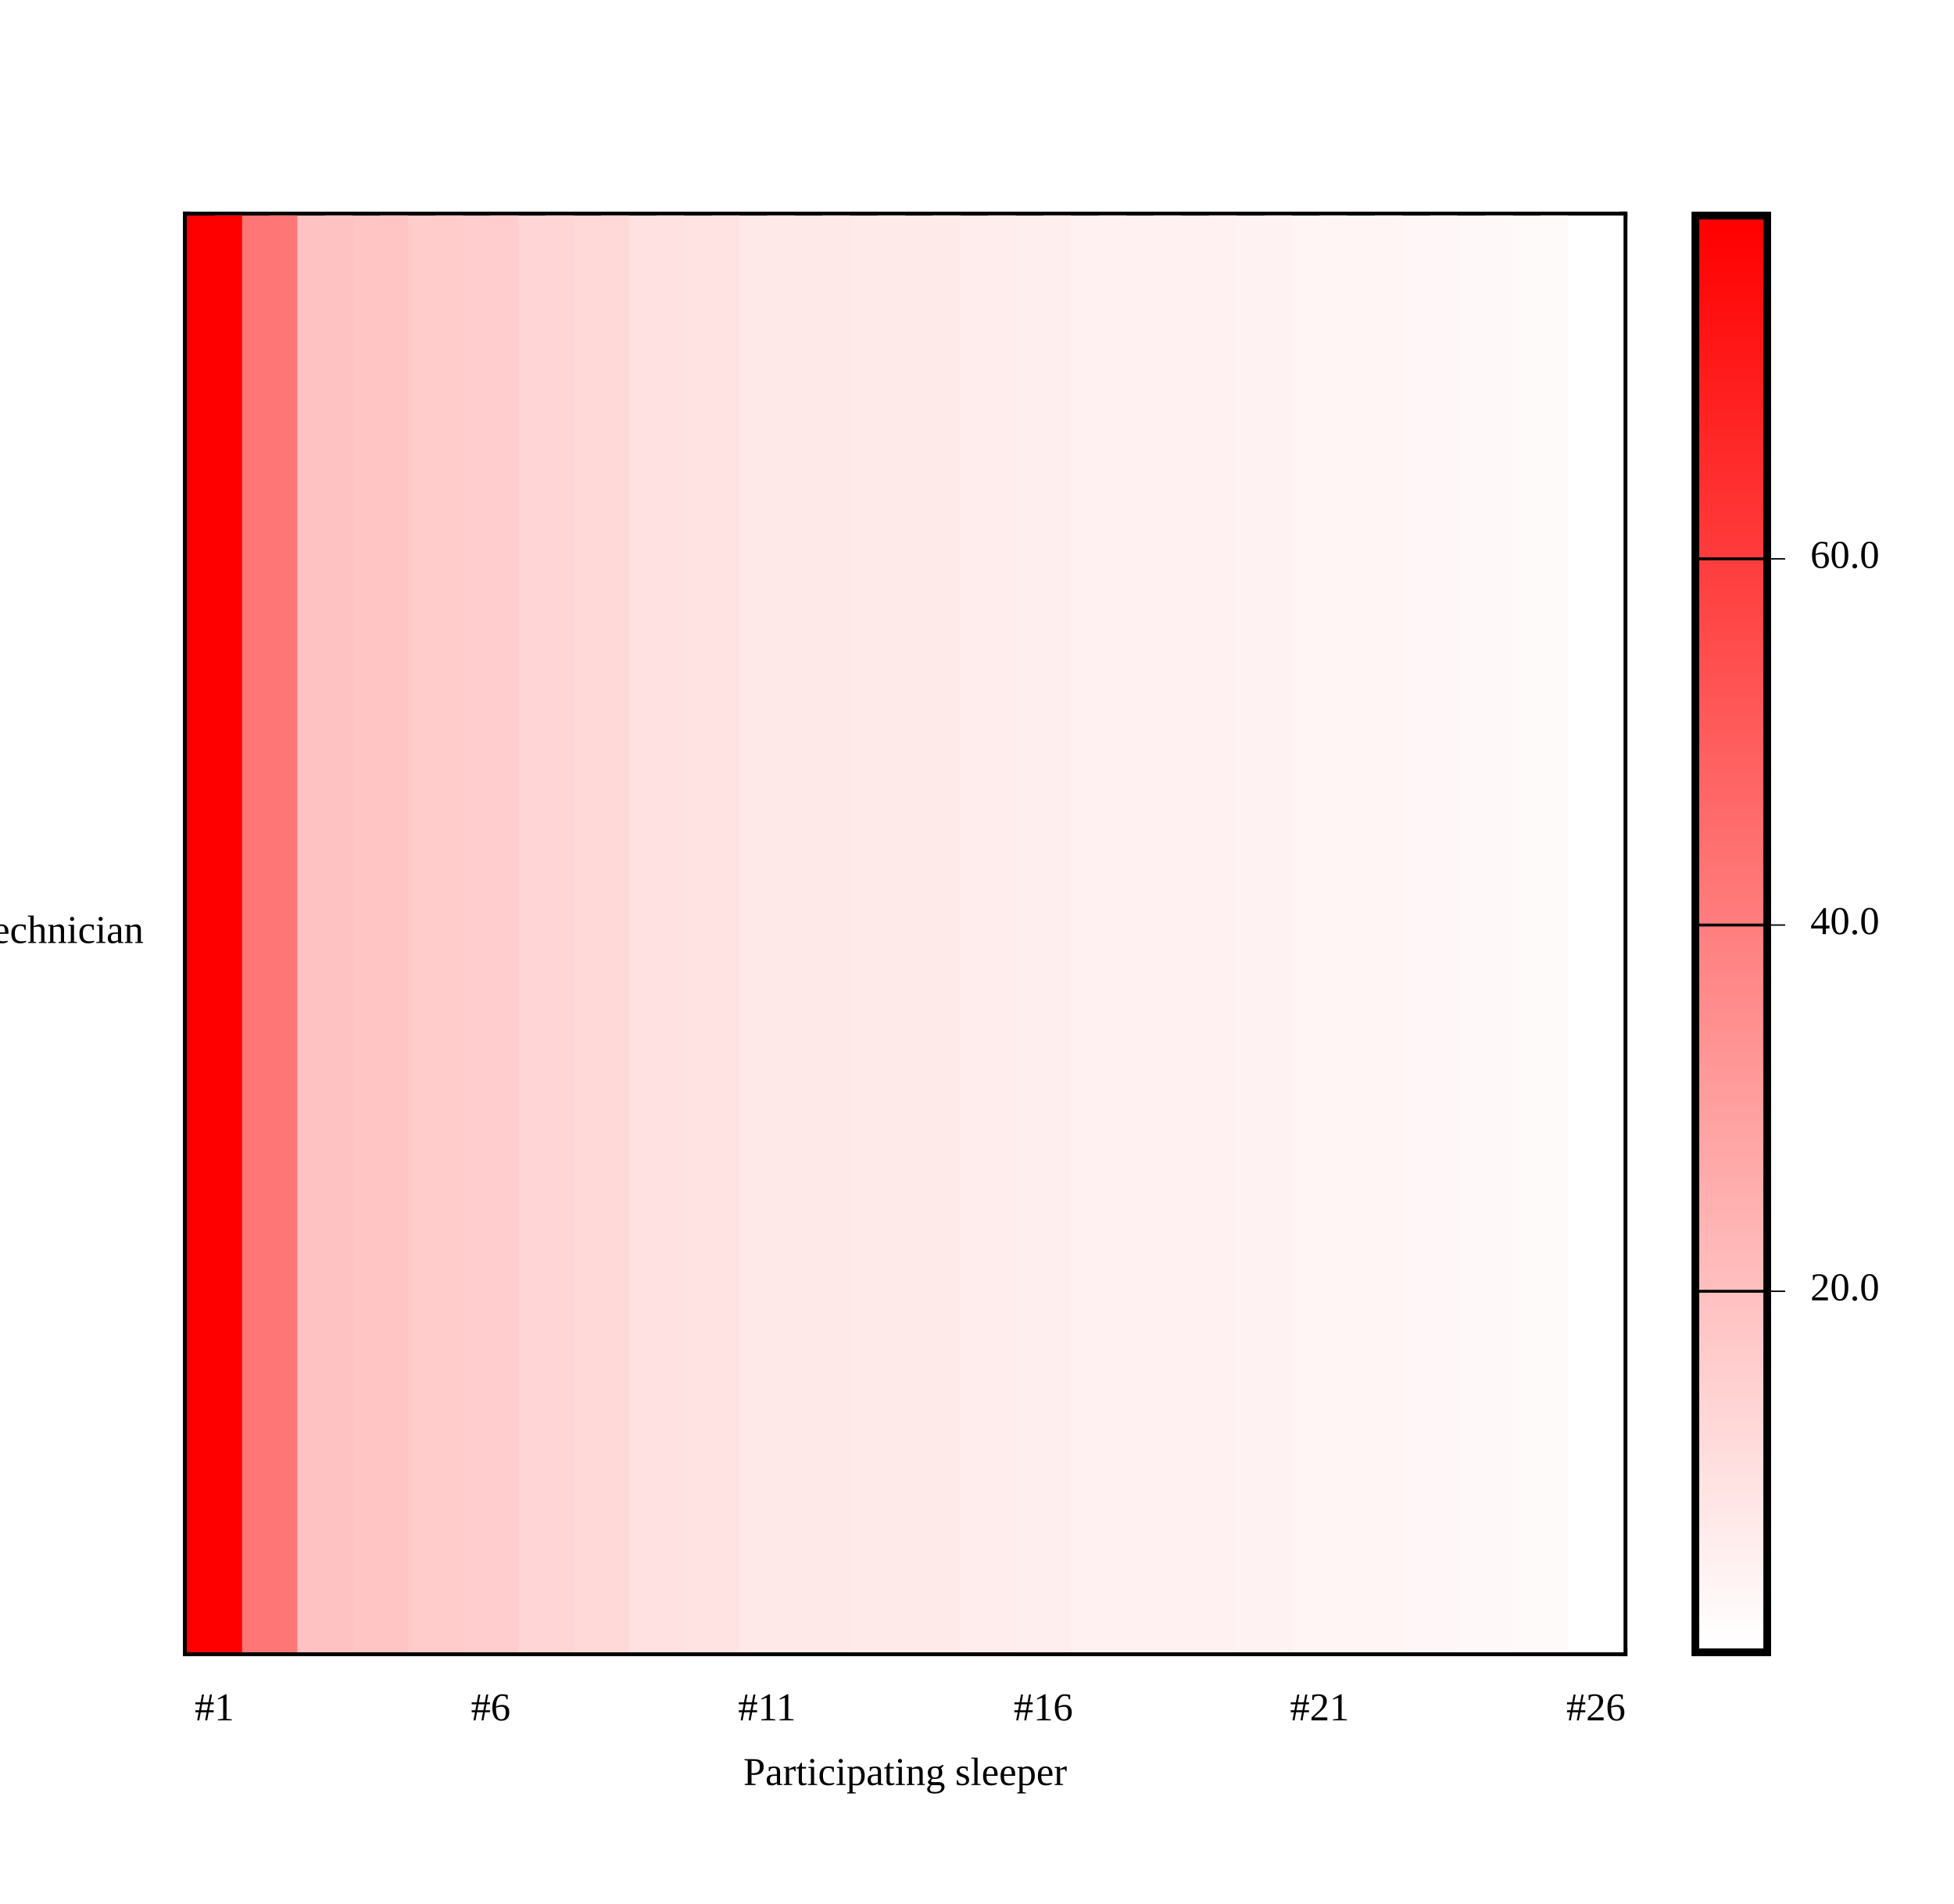
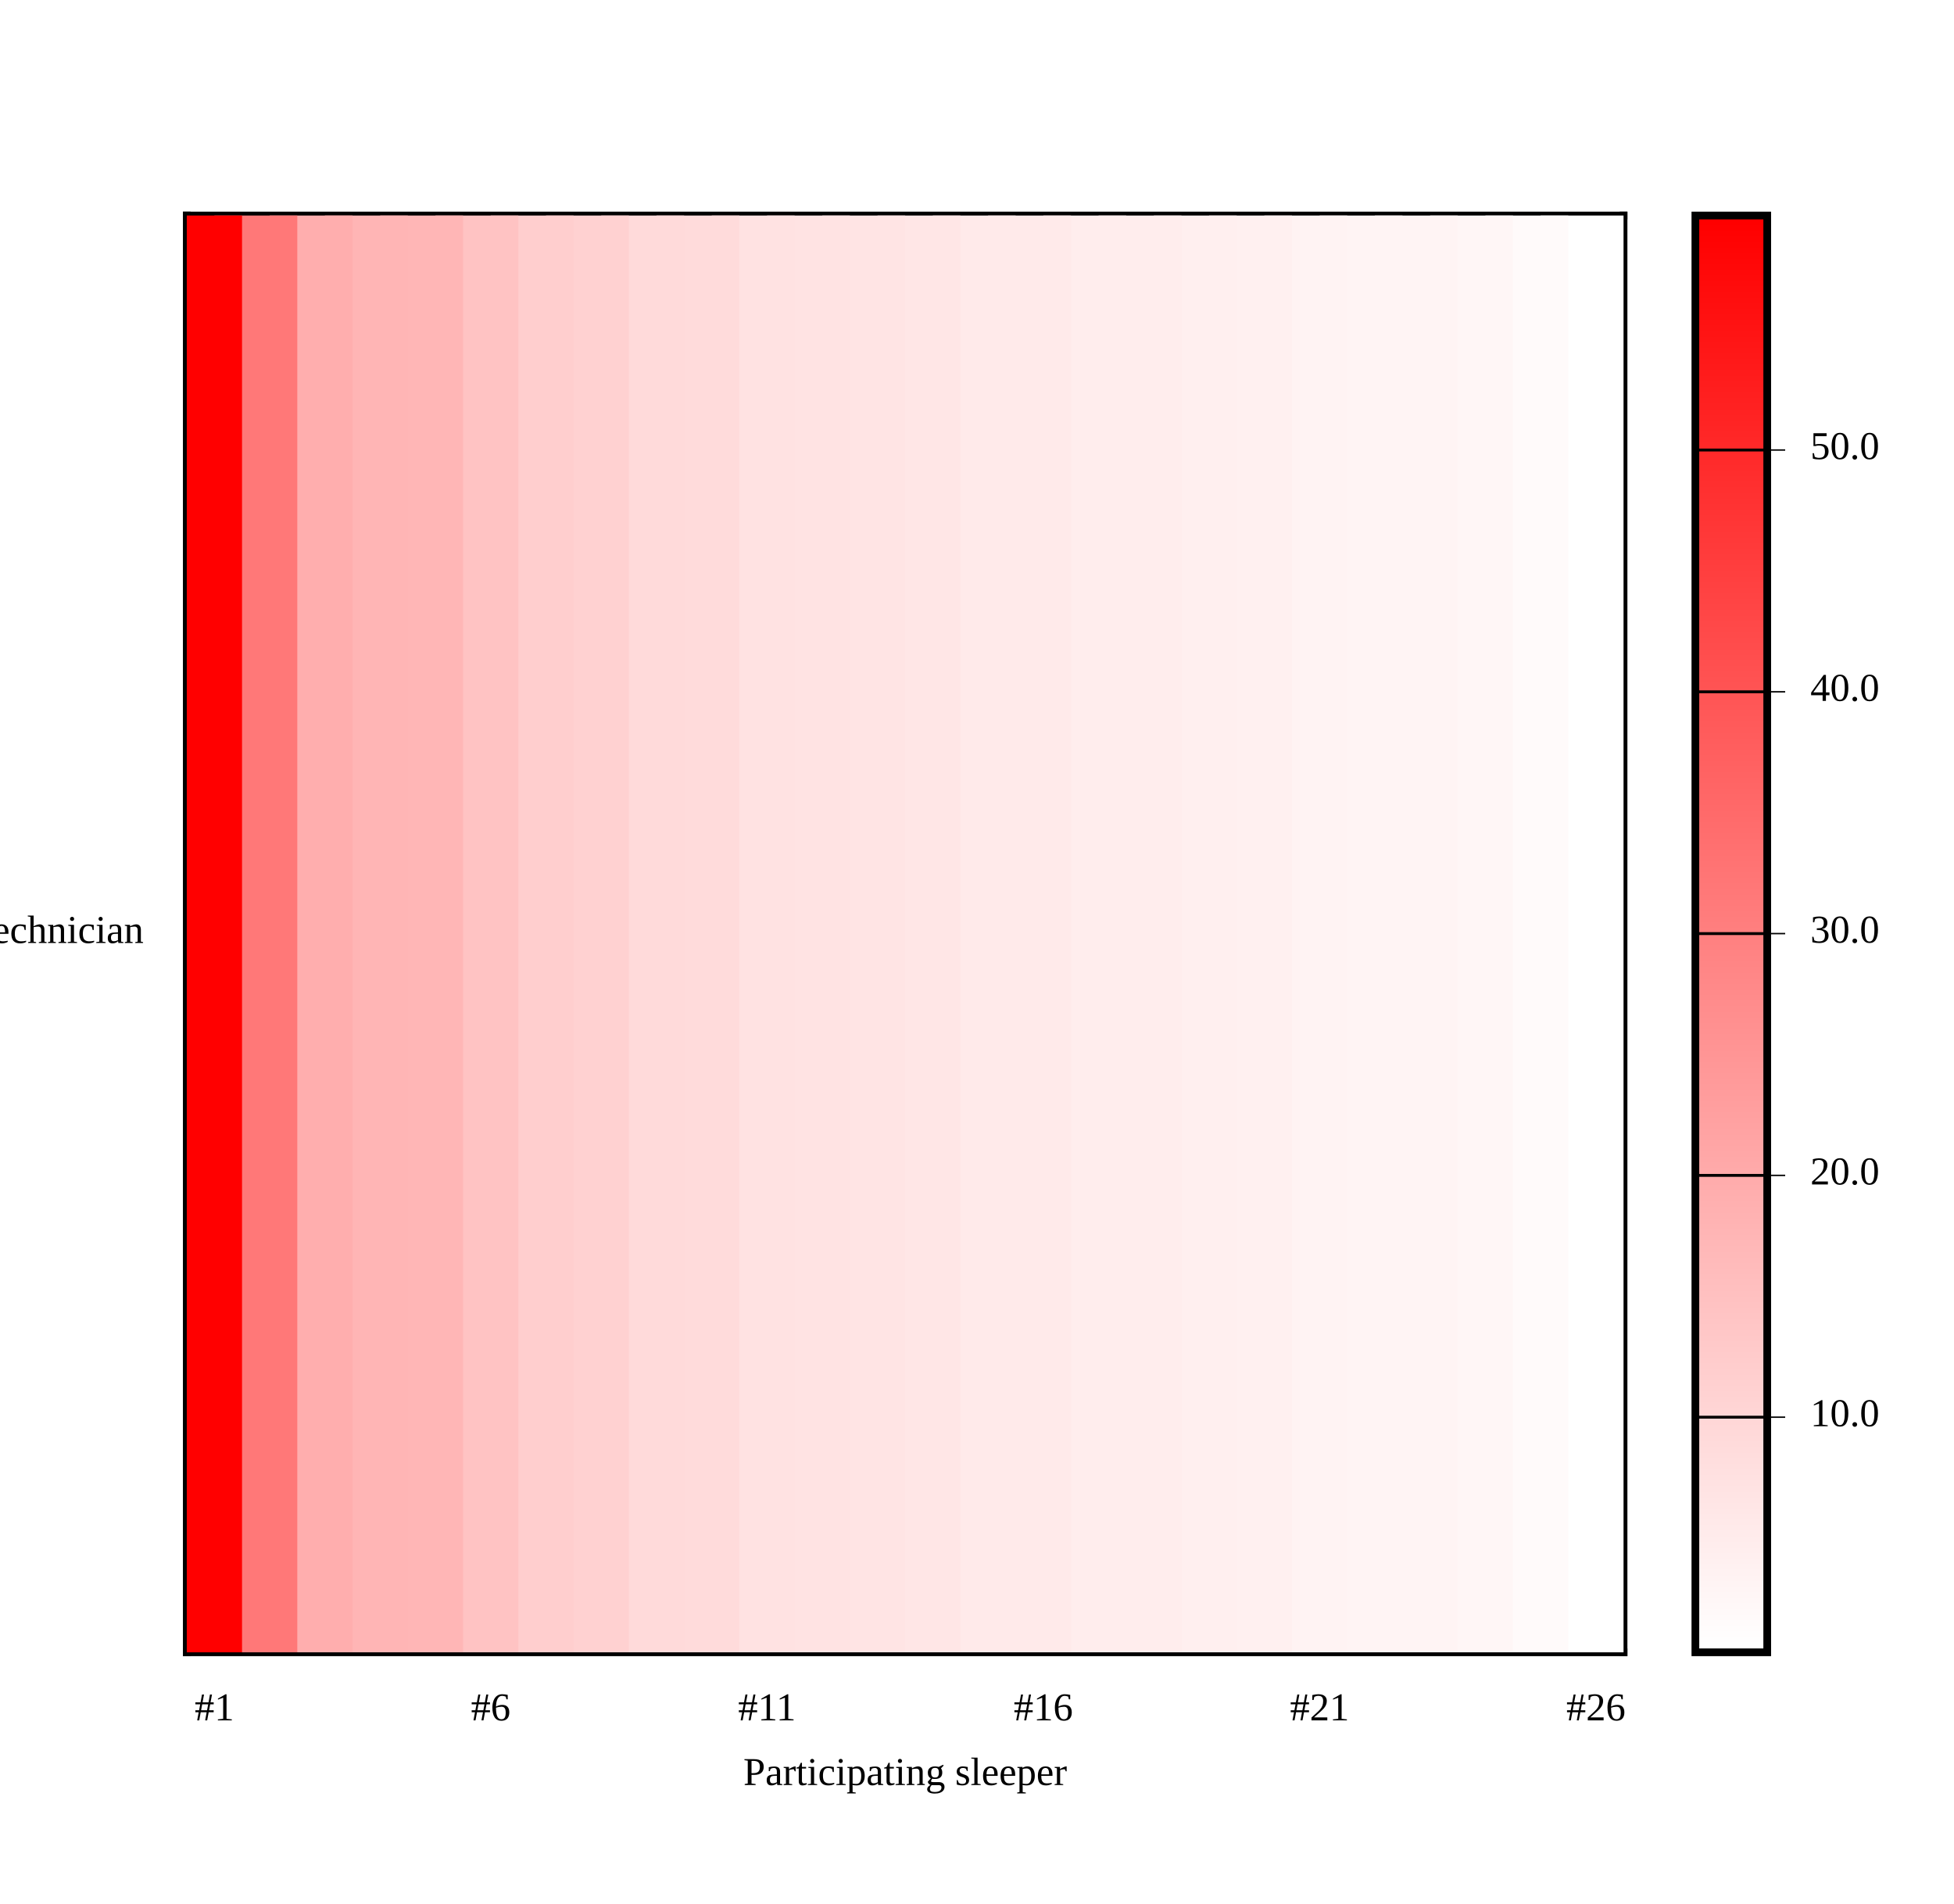
<svg xmlns="http://www.w3.org/2000/svg" height="530" stroke-opacity="1" viewBox="0.0 0.0 544.0 530.0" font-size="1" width="544" stroke="rgb(0,0,0)" version="1.1">
  <defs />
  <g stroke-linejoin="miter" stroke-opacity="1.0" fill-opacity="0.0" stroke="rgb(0,0,0)" stroke-width="0.8" fill="rgb(0,0,0)" stroke-linecap="butt" stroke-miterlimit="10.0">
    <path d="M 52,460 h 400 M 52,380 h 400 M 52,300 h 400 M 52,220 h 400 M 52,140 h 400 M 52,60 h 400 " />
  </g>
  <g stroke-linejoin="miter" stroke-opacity="1.0" fill-opacity="0.0" stroke="rgb(0,0,0)" stroke-width="2.148" fill="rgb(0,0,0)" stroke-linecap="square" stroke-miterlimit="10.0">
    <path d="M 52,460 v -400 M 452,460 v -400 " />
  </g>
  <g stroke-linejoin="miter" stroke-opacity="1.0" fill-opacity="1.0" font-size="11.0px" stroke="rgb(0,0,0)" stroke-width="2.148" fill="rgb(0,0,0)" stroke-linecap="butt" stroke-miterlimit="10.0">
    <text dominant-baseline="middle" transform="matrix(1,0,0,1,40,260)" stroke="none" text-anchor="end">technician</text>
  </g>
  <g stroke-linejoin="miter" stroke-opacity="1.0" fill-opacity="0.0" stroke="rgb(0,0,0)" stroke-width="0.8" fill="rgb(0,0,0)" stroke-linecap="butt" stroke-miterlimit="10.0">
    <path d="M 52,460 v -400 M 128.923,460 v -400 M 205.846,460 v -400 M 282.769,460 v -400 M 359.692,460 v -400 M 436.615,460 v -400 " />
  </g>
  <g stroke-linejoin="miter" stroke-opacity="1.0" fill-opacity="0.0" stroke="rgb(0,0,0)" stroke-width="2.148" fill="rgb(0,0,0)" stroke-linecap="square" stroke-miterlimit="10.0">
    <path d="M 52,460 h 400 M 52,60 h 400 " />
  </g>
  <g stroke-linejoin="miter" stroke-opacity="1.0" fill-opacity="1.0" font-size="11.0px" stroke="rgb(0,0,0)" stroke-width="2.148" fill="rgb(0,0,0)" stroke-linecap="butt" stroke-miterlimit="10.0">
    <text dominant-baseline="text-before-edge" transform="matrix(1,0,0,1,252,490)" stroke="none" text-anchor="middle">Participating sleeper</text>
  </g>
  <g stroke-linejoin="miter" stroke-opacity="1.0" fill-opacity="1.0" font-size="11.0px" stroke="rgb(0,0,0)" stroke-width="2.148" fill="rgb(0,0,0)" stroke-linecap="butt" stroke-miterlimit="10.0">
    <text dominant-baseline="text-before-edge" transform="matrix(1,0,0,1,444.3077,472)" stroke="none" text-anchor="middle">#26</text>
  </g>
  <g stroke-linejoin="miter" stroke-opacity="1.0" fill-opacity="1.0" font-size="11.0px" stroke="rgb(0,0,0)" stroke-width="2.148" fill="rgb(0,0,0)" stroke-linecap="butt" stroke-miterlimit="10.0">
    <text dominant-baseline="text-before-edge" transform="matrix(1,0,0,1,367.3846,472)" stroke="none" text-anchor="middle">#21</text>
  </g>
  <g stroke-linejoin="miter" stroke-opacity="1.0" fill-opacity="1.0" font-size="11.0px" stroke="rgb(0,0,0)" stroke-width="2.148" fill="rgb(0,0,0)" stroke-linecap="butt" stroke-miterlimit="10.0">
    <text dominant-baseline="text-before-edge" transform="matrix(1,0,0,1,290.4615,472)" stroke="none" text-anchor="middle">#16</text>
  </g>
  <g stroke-linejoin="miter" stroke-opacity="1.0" fill-opacity="1.0" font-size="11.0px" stroke="rgb(0,0,0)" stroke-width="2.148" fill="rgb(0,0,0)" stroke-linecap="butt" stroke-miterlimit="10.0">
    <text dominant-baseline="text-before-edge" transform="matrix(1,0,0,1,213.5385,472)" stroke="none" text-anchor="middle">#11</text>
  </g>
  <g stroke-linejoin="miter" stroke-opacity="1.0" fill-opacity="1.0" font-size="11.0px" stroke="rgb(0,0,0)" stroke-width="2.148" fill="rgb(0,0,0)" stroke-linecap="butt" stroke-miterlimit="10.0">
    <text dominant-baseline="text-before-edge" transform="matrix(1,0,0,1,136.6154,472)" stroke="none" text-anchor="middle">#6</text>
  </g>
  <g stroke-linejoin="miter" stroke-opacity="1.0" fill-opacity="1.0" font-size="11.0px" stroke="rgb(0,0,0)" stroke-width="2.148" fill="rgb(0,0,0)" stroke-linecap="butt" stroke-miterlimit="10.0">
    <text dominant-baseline="text-before-edge" transform="matrix(1,0,0,1,59.6923,472)" stroke="none" text-anchor="middle">#1</text>
  </g>
  <g stroke-linejoin="miter" stroke-opacity="1.0" fill-opacity="1.0" stroke="rgb(0,0,0)" stroke-width="0.0" fill="rgb(255,255,255)" stroke-linecap="butt" stroke-miterlimit="10.0">
    <defs>
      <clipPath id="martamyClip1">
        <path d="M 452,460 l -0,-400 h -400 l -0,400 Z" />
      </clipPath>
    </defs>
    <g clip-path="url(#martamyClip1)">
      <path d="M 452,460 l -0,-400 h -23.077 l -0,400 Z" />
    </g>
  </g>
  <g stroke-linejoin="miter" stroke-opacity="1.0" fill-opacity="1.0" stroke="rgb(0,0,0)" stroke-width="0.0" fill="rgb(255,250,250)" stroke-linecap="butt" stroke-miterlimit="10.0">
    <defs>
      <clipPath id="martamyClip2">
        <path d="M 452,460 l -0,-400 h -400 l -0,400 Z" />
      </clipPath>
    </defs>
    <g clip-path="url(#martamyClip2)">
      <path d="M 436.615,460 l -0,-400 h -23.077 l -0,400 Z" />
    </g>
  </g>
-   <g stroke-linejoin="miter" stroke-opacity="1.0" fill-opacity="1.0" stroke="rgb(0,0,0)" stroke-width="0.0" fill="rgb(255,248,248)" stroke-linecap="butt" stroke-miterlimit="10.0">
+   <g stroke-linejoin="miter" stroke-opacity="1.0" fill-opacity="1.0" stroke="rgb(0,0,0)" stroke-width="0.0" fill="rgb(255,246,246)" stroke-linecap="butt" stroke-miterlimit="10.0">
    <defs>
      <clipPath id="martamyClip3">
        <path d="M 452,460 l -0,-400 h -400 l -0,400 Z" />
      </clipPath>
    </defs>
    <g clip-path="url(#martamyClip3)">
      <path d="M 421.231,460 l -0,-400 h -23.077 l -0,400 Z" />
    </g>
  </g>
-   <g stroke-linejoin="miter" stroke-opacity="1.0" fill-opacity="1.0" stroke="rgb(0,0,0)" stroke-width="0.0" fill="rgb(255,247,247)" stroke-linecap="butt" stroke-miterlimit="10.0">
+   <g stroke-linejoin="miter" stroke-opacity="1.0" fill-opacity="1.0" stroke="rgb(0,0,0)" stroke-width="0.0" fill="rgb(255,244,244)" stroke-linecap="butt" stroke-miterlimit="10.0">
    <defs>
      <clipPath id="martamyClip4">
        <path d="M 452,460 l -0,-400 h -400 l -0,400 Z" />
      </clipPath>
    </defs>
    <g clip-path="url(#martamyClip4)">
      <path d="M 405.846,460 l -0,-400 h -23.077 l -0,400 Z" />
    </g>
  </g>
-   <g stroke-linejoin="miter" stroke-opacity="1.0" fill-opacity="1.0" stroke="rgb(0,0,0)" stroke-width="0.0" fill="rgb(255,245,245)" stroke-linecap="butt" stroke-miterlimit="10.0">
+   <g stroke-linejoin="miter" stroke-opacity="1.0" fill-opacity="1.0" stroke="rgb(0,0,0)" stroke-width="0.0" fill="rgb(255,244,244)" stroke-linecap="butt" stroke-miterlimit="10.0">
    <defs>
      <clipPath id="martamyClip5">
        <path d="M 452,460 l -0,-400 h -400 l -0,400 Z" />
      </clipPath>
    </defs>
    <g clip-path="url(#martamyClip5)">
      <path d="M 390.462,460 l -0,-400 h -23.077 l -0,400 Z" />
    </g>
  </g>
-   <g stroke-linejoin="miter" stroke-opacity="1.0" fill-opacity="1.0" stroke="rgb(0,0,0)" stroke-width="0.0" fill="rgb(255,245,245)" stroke-linecap="butt" stroke-miterlimit="10.0">
+   <g stroke-linejoin="miter" stroke-opacity="1.0" fill-opacity="1.0" stroke="rgb(0,0,0)" stroke-width="0.0" fill="rgb(255,243,243)" stroke-linecap="butt" stroke-miterlimit="10.0">
    <defs>
      <clipPath id="martamyClip6">
        <path d="M 452,460 l -0,-400 h -400 l -0,400 Z" />
      </clipPath>
    </defs>
    <g clip-path="url(#martamyClip6)">
      <path d="M 375.077,460 l -0,-400 h -23.077 l -0,400 Z" />
    </g>
  </g>
-   <g stroke-linejoin="miter" stroke-opacity="1.0" fill-opacity="1.0" stroke="rgb(0,0,0)" stroke-width="0.0" fill="rgb(255,242,242)" stroke-linecap="butt" stroke-miterlimit="10.0">
+   <g stroke-linejoin="miter" stroke-opacity="1.0" fill-opacity="1.0" stroke="rgb(0,0,0)" stroke-width="0.0" fill="rgb(255,240,240)" stroke-linecap="butt" stroke-miterlimit="10.0">
    <defs>
      <clipPath id="martamyClip7">
        <path d="M 452,460 l -0,-400 h -400 l -0,400 Z" />
      </clipPath>
    </defs>
    <g clip-path="url(#martamyClip7)">
      <path d="M 359.692,460 l -0,-400 h -23.077 l -0,400 Z" />
    </g>
  </g>
-   <g stroke-linejoin="miter" stroke-opacity="1.0" fill-opacity="1.0" stroke="rgb(0,0,0)" stroke-width="0.0" fill="rgb(255,241,241)" stroke-linecap="butt" stroke-miterlimit="10.0">
+   <g stroke-linejoin="miter" stroke-opacity="1.0" fill-opacity="1.0" stroke="rgb(0,0,0)" stroke-width="0.0" fill="rgb(255,239,239)" stroke-linecap="butt" stroke-miterlimit="10.0">
    <defs>
      <clipPath id="martamyClip8">
        <path d="M 452,460 l -0,-400 h -400 l -0,400 Z" />
      </clipPath>
    </defs>
    <g clip-path="url(#martamyClip8)">
      <path d="M 344.308,460 l -0,-400 h -23.077 l -0,400 Z" />
    </g>
  </g>
-   <g stroke-linejoin="miter" stroke-opacity="1.0" fill-opacity="1.0" stroke="rgb(0,0,0)" stroke-width="0.0" fill="rgb(255,241,241)" stroke-linecap="butt" stroke-miterlimit="10.0">
+   <g stroke-linejoin="miter" stroke-opacity="1.0" fill-opacity="1.0" stroke="rgb(0,0,0)" stroke-width="0.0" fill="rgb(255,237,237)" stroke-linecap="butt" stroke-miterlimit="10.0">
    <defs>
      <clipPath id="martamyClip9">
        <path d="M 452,460 l -0,-400 h -400 l -0,400 Z" />
      </clipPath>
    </defs>
    <g clip-path="url(#martamyClip9)">
      <path d="M 328.923,460 l -0,-400 h -23.077 l -0,400 Z" />
    </g>
  </g>
-   <g stroke-linejoin="miter" stroke-opacity="1.0" fill-opacity="1.0" stroke="rgb(0,0,0)" stroke-width="0.0" fill="rgb(255,241,241)" stroke-linecap="butt" stroke-miterlimit="10.0">
+   <g stroke-linejoin="miter" stroke-opacity="1.0" fill-opacity="1.0" stroke="rgb(0,0,0)" stroke-width="0.0" fill="rgb(255,237,237)" stroke-linecap="butt" stroke-miterlimit="10.0">
    <defs>
      <clipPath id="martamyClip10">
        <path d="M 452,460 l -0,-400 h -400 l -0,400 Z" />
      </clipPath>
    </defs>
    <g clip-path="url(#martamyClip10)">
      <path d="M 313.538,460 l -0,-400 h -23.077 l -0,400 Z" />
    </g>
  </g>
-   <g stroke-linejoin="miter" stroke-opacity="1.0" fill-opacity="1.0" stroke="rgb(0,0,0)" stroke-width="0.0" fill="rgb(255,238,238)" stroke-linecap="butt" stroke-miterlimit="10.0">
+   <g stroke-linejoin="miter" stroke-opacity="1.0" fill-opacity="1.0" stroke="rgb(0,0,0)" stroke-width="0.0" fill="rgb(255,234,234)" stroke-linecap="butt" stroke-miterlimit="10.0">
    <defs>
      <clipPath id="martamyClip11">
        <path d="M 452,460 l -0,-400 h -400 l -0,400 Z" />
      </clipPath>
    </defs>
    <g clip-path="url(#martamyClip11)">
      <path d="M 298.154,460 l -0,-400 h -23.077 l -0,400 Z" />
    </g>
  </g>
-   <g stroke-linejoin="miter" stroke-opacity="1.0" fill-opacity="1.0" stroke="rgb(0,0,0)" stroke-width="0.0" fill="rgb(255,237,237)" stroke-linecap="butt" stroke-miterlimit="10.0">
+   <g stroke-linejoin="miter" stroke-opacity="1.0" fill-opacity="1.0" stroke="rgb(0,0,0)" stroke-width="0.0" fill="rgb(255,234,234)" stroke-linecap="butt" stroke-miterlimit="10.0">
    <defs>
      <clipPath id="martamyClip12">
        <path d="M 452,460 l -0,-400 h -400 l -0,400 Z" />
      </clipPath>
    </defs>
    <g clip-path="url(#martamyClip12)">
      <path d="M 282.769,460 l -0,-400 h -23.077 l -0,400 Z" />
    </g>
  </g>
-   <g stroke-linejoin="miter" stroke-opacity="1.0" fill-opacity="1.0" stroke="rgb(0,0,0)" stroke-width="0.0" fill="rgb(255,234,234)" stroke-linecap="butt" stroke-miterlimit="10.0">
+   <g stroke-linejoin="miter" stroke-opacity="1.0" fill-opacity="1.0" stroke="rgb(0,0,0)" stroke-width="0.0" fill="rgb(255,230,230)" stroke-linecap="butt" stroke-miterlimit="10.0">
    <defs>
      <clipPath id="martamyClip13">
        <path d="M 452,460 l -0,-400 h -400 l -0,400 Z" />
      </clipPath>
    </defs>
    <g clip-path="url(#martamyClip13)">
      <path d="M 267.385,460 l -0,-400 h -23.077 l -0,400 Z" />
    </g>
  </g>
-   <g stroke-linejoin="miter" stroke-opacity="1.0" fill-opacity="1.0" stroke="rgb(0,0,0)" stroke-width="0.0" fill="rgb(255,234,234)" stroke-linecap="butt" stroke-miterlimit="10.0">
+   <g stroke-linejoin="miter" stroke-opacity="1.0" fill-opacity="1.0" stroke="rgb(0,0,0)" stroke-width="0.0" fill="rgb(255,228,228)" stroke-linecap="butt" stroke-miterlimit="10.0">
    <defs>
      <clipPath id="martamyClip14">
        <path d="M 452,460 l -0,-400 h -400 l -0,400 Z" />
      </clipPath>
    </defs>
    <g clip-path="url(#martamyClip14)">
      <path d="M 252,460 l -0,-400 h -23.077 l -0,400 Z" />
    </g>
  </g>
-   <g stroke-linejoin="miter" stroke-opacity="1.0" fill-opacity="1.0" stroke="rgb(0,0,0)" stroke-width="0.0" fill="rgb(255,232,232)" stroke-linecap="butt" stroke-miterlimit="10.0">
+   <g stroke-linejoin="miter" stroke-opacity="1.0" fill-opacity="1.0" stroke="rgb(0,0,0)" stroke-width="0.0" fill="rgb(255,227,227)" stroke-linecap="butt" stroke-miterlimit="10.0">
    <defs>
      <clipPath id="martamyClip15">
        <path d="M 452,460 l -0,-400 h -400 l -0,400 Z" />
      </clipPath>
    </defs>
    <g clip-path="url(#martamyClip15)">
      <path d="M 236.615,460 l -0,-400 h -23.077 l -0,400 Z" />
    </g>
  </g>
-   <g stroke-linejoin="miter" stroke-opacity="1.0" fill-opacity="1.0" stroke="rgb(0,0,0)" stroke-width="0.0" fill="rgb(255,232,232)" stroke-linecap="butt" stroke-miterlimit="10.0">
+   <g stroke-linejoin="miter" stroke-opacity="1.0" fill-opacity="1.0" stroke="rgb(0,0,0)" stroke-width="0.0" fill="rgb(255,226,226)" stroke-linecap="butt" stroke-miterlimit="10.0">
    <defs>
      <clipPath id="martamyClip16">
        <path d="M 452,460 l -0,-400 h -400 l -0,400 Z" />
      </clipPath>
    </defs>
    <g clip-path="url(#martamyClip16)">
      <path d="M 221.231,460 l -0,-400 h -23.077 l -0,400 Z" />
    </g>
  </g>
-   <g stroke-linejoin="miter" stroke-opacity="1.0" fill-opacity="1.0" stroke="rgb(0,0,0)" stroke-width="0.0" fill="rgb(255,227,227)" stroke-linecap="butt" stroke-miterlimit="10.0">
+   <g stroke-linejoin="miter" stroke-opacity="1.0" fill-opacity="1.0" stroke="rgb(0,0,0)" stroke-width="0.0" fill="rgb(255,219,219)" stroke-linecap="butt" stroke-miterlimit="10.0">
    <defs>
      <clipPath id="martamyClip17">
        <path d="M 452,460 l -0,-400 h -400 l -0,400 Z" />
      </clipPath>
    </defs>
    <g clip-path="url(#martamyClip17)">
      <path d="M 205.846,460 l -0,-400 h -23.077 l -0,400 Z" />
    </g>
  </g>
-   <g stroke-linejoin="miter" stroke-opacity="1.0" fill-opacity="1.0" stroke="rgb(0,0,0)" stroke-width="0.0" fill="rgb(255,225,225)" stroke-linecap="butt" stroke-miterlimit="10.0">
+   <g stroke-linejoin="miter" stroke-opacity="1.0" fill-opacity="1.0" stroke="rgb(0,0,0)" stroke-width="0.0" fill="rgb(255,218,218)" stroke-linecap="butt" stroke-miterlimit="10.0">
    <defs>
      <clipPath id="martamyClip18">
        <path d="M 452,460 l -0,-400 h -400 l -0,400 Z" />
      </clipPath>
    </defs>
    <g clip-path="url(#martamyClip18)">
      <path d="M 190.462,460 l -0,-400 h -23.077 l -0,400 Z" />
    </g>
  </g>
-   <g stroke-linejoin="miter" stroke-opacity="1.0" fill-opacity="1.0" stroke="rgb(0,0,0)" stroke-width="0.0" fill="rgb(255,216,216)" stroke-linecap="butt" stroke-miterlimit="10.0">
+   <g stroke-linejoin="miter" stroke-opacity="1.0" fill-opacity="1.0" stroke="rgb(0,0,0)" stroke-width="0.0" fill="rgb(255,209,209)" stroke-linecap="butt" stroke-miterlimit="10.0">
    <defs>
      <clipPath id="martamyClip19">
        <path d="M 452,460 l -0,-400 h -400 l -0,400 Z" />
      </clipPath>
    </defs>
    <g clip-path="url(#martamyClip19)">
      <path d="M 175.077,460 l -0,-400 h -23.077 l -0,400 Z" />
    </g>
  </g>
-   <g stroke-linejoin="miter" stroke-opacity="1.0" fill-opacity="1.0" stroke="rgb(0,0,0)" stroke-width="0.0" fill="rgb(255,213,213)" stroke-linecap="butt" stroke-miterlimit="10.0">
+   <g stroke-linejoin="miter" stroke-opacity="1.0" fill-opacity="1.0" stroke="rgb(0,0,0)" stroke-width="0.0" fill="rgb(255,206,206)" stroke-linecap="butt" stroke-miterlimit="10.0">
    <defs>
      <clipPath id="martamyClip20">
        <path d="M 452,460 l -0,-400 h -400 l -0,400 Z" />
      </clipPath>
    </defs>
    <g clip-path="url(#martamyClip20)">
      <path d="M 159.692,460 l -0,-400 h -23.077 l -0,400 Z" />
    </g>
  </g>
-   <g stroke-linejoin="miter" stroke-opacity="1.0" fill-opacity="1.0" stroke="rgb(0,0,0)" stroke-width="0.0" fill="rgb(255,205,205)" stroke-linecap="butt" stroke-miterlimit="10.0">
+   <g stroke-linejoin="miter" stroke-opacity="1.0" fill-opacity="1.0" stroke="rgb(0,0,0)" stroke-width="0.0" fill="rgb(255,195,195)" stroke-linecap="butt" stroke-miterlimit="10.0">
    <defs>
      <clipPath id="martamyClip21">
        <path d="M 452,460 l -0,-400 h -400 l -0,400 Z" />
      </clipPath>
    </defs>
    <g clip-path="url(#martamyClip21)">
      <path d="M 144.308,460 l -0,-400 h -23.077 l -0,400 Z" />
    </g>
  </g>
-   <g stroke-linejoin="miter" stroke-opacity="1.0" fill-opacity="1.0" stroke="rgb(0,0,0)" stroke-width="0.0" fill="rgb(255,203,203)" stroke-linecap="butt" stroke-miterlimit="10.0">
+   <g stroke-linejoin="miter" stroke-opacity="1.0" fill-opacity="1.0" stroke="rgb(0,0,0)" stroke-width="0.0" fill="rgb(255,182,182)" stroke-linecap="butt" stroke-miterlimit="10.0">
    <defs>
      <clipPath id="martamyClip22">
        <path d="M 452,460 l -0,-400 h -400 l -0,400 Z" />
      </clipPath>
    </defs>
    <g clip-path="url(#martamyClip22)">
      <path d="M 128.923,460 l -0,-400 h -23.077 l -0,400 Z" />
    </g>
  </g>
-   <g stroke-linejoin="miter" stroke-opacity="1.0" fill-opacity="1.0" stroke="rgb(0,0,0)" stroke-width="0.0" fill="rgb(255,196,196)" stroke-linecap="butt" stroke-miterlimit="10.0">
+   <g stroke-linejoin="miter" stroke-opacity="1.0" fill-opacity="1.0" stroke="rgb(0,0,0)" stroke-width="0.0" fill="rgb(255,181,181)" stroke-linecap="butt" stroke-miterlimit="10.0">
    <defs>
      <clipPath id="martamyClip23">
        <path d="M 452,460 l -0,-400 h -400 l -0,400 Z" />
      </clipPath>
    </defs>
    <g clip-path="url(#martamyClip23)">
      <path d="M 113.538,460 l -0,-400 h -23.077 l -0,400 Z" />
    </g>
  </g>
-   <g stroke-linejoin="miter" stroke-opacity="1.0" fill-opacity="1.0" stroke="rgb(0,0,0)" stroke-width="0.0" fill="rgb(255,194,194)" stroke-linecap="butt" stroke-miterlimit="10.0">
+   <g stroke-linejoin="miter" stroke-opacity="1.0" fill-opacity="1.0" stroke="rgb(0,0,0)" stroke-width="0.0" fill="rgb(255,174,174)" stroke-linecap="butt" stroke-miterlimit="10.0">
    <defs>
      <clipPath id="martamyClip24">
        <path d="M 452,460 l -0,-400 h -400 l -0,400 Z" />
      </clipPath>
    </defs>
    <g clip-path="url(#martamyClip24)">
      <path d="M 98.154,460 l -0,-400 h -23.077 l -0,400 Z" />
    </g>
  </g>
-   <g stroke-linejoin="miter" stroke-opacity="1.0" fill-opacity="1.0" stroke="rgb(0,0,0)" stroke-width="0.0" fill="rgb(255,118,118)" stroke-linecap="butt" stroke-miterlimit="10.0">
+   <g stroke-linejoin="miter" stroke-opacity="1.0" fill-opacity="1.0" stroke="rgb(0,0,0)" stroke-width="0.0" fill="rgb(255,120,120)" stroke-linecap="butt" stroke-miterlimit="10.0">
    <defs>
      <clipPath id="martamyClip25">
        <path d="M 452,460 l -0,-400 h -400 l -0,400 Z" />
      </clipPath>
    </defs>
    <g clip-path="url(#martamyClip25)">
      <path d="M 82.769,460 l -0,-400 h -23.077 l -0,400 Z" />
    </g>
  </g>
  <g stroke-linejoin="miter" stroke-opacity="1.0" fill-opacity="1.0" stroke="rgb(0,0,0)" stroke-width="0.0" fill="rgb(255,0,0)" stroke-linecap="butt" stroke-miterlimit="10.0">
    <defs>
      <clipPath id="martamyClip26">
        <path d="M 452,460 l -0,-400 h -400 l -0,400 Z" />
      </clipPath>
    </defs>
    <g clip-path="url(#martamyClip26)">
      <path d="M 67.385,460 l -0,-400 h -15.385 l -0,400 Z" />
    </g>
  </g>
  <g stroke-linejoin="miter" stroke-opacity="1.0" fill-opacity="1.0" font-size="11.0px" stroke="rgb(0,0,0)" stroke-width="2.148" fill="rgb(0,0,0)" stroke-linecap="butt" stroke-miterlimit="10.0">
-     <text dominant-baseline="middle" transform="matrix(1,0,0,1,504,155.5808)" stroke="none" text-anchor="start">60.0</text>
-   </g>
-   <g stroke-linejoin="miter" stroke-opacity="1.0" fill-opacity="1.0" font-size="11.0px" stroke="rgb(0,0,0)" stroke-width="2.148" fill="rgb(0,0,0)" stroke-linecap="butt" stroke-miterlimit="10.0">
-     <text dominant-baseline="middle" transform="matrix(1,0,0,1,504,257.5336)" stroke="none" text-anchor="start">40.0</text>
-   </g>
-   <g stroke-linejoin="miter" stroke-opacity="1.0" fill-opacity="1.0" font-size="11.0px" stroke="rgb(0,0,0)" stroke-width="2.148" fill="rgb(0,0,0)" stroke-linecap="butt" stroke-miterlimit="10.0">
-     <text dominant-baseline="middle" transform="matrix(1,0,0,1,504,359.4865)" stroke="none" text-anchor="start">20.0</text>
+     <text dominant-baseline="middle" transform="matrix(1,0,0,1,504,125.2848)" stroke="none" text-anchor="start">50.0</text>
+   </g>
+   <g stroke-linejoin="miter" stroke-opacity="1.0" fill-opacity="1.0" font-size="11.0px" stroke="rgb(0,0,0)" stroke-width="2.148" fill="rgb(0,0,0)" stroke-linecap="butt" stroke-miterlimit="10.0">
+     <text dominant-baseline="middle" transform="matrix(1,0,0,1,504,192.5993)" stroke="none" text-anchor="start">40.0</text>
+   </g>
+   <g stroke-linejoin="miter" stroke-opacity="1.0" fill-opacity="1.0" font-size="11.0px" stroke="rgb(0,0,0)" stroke-width="2.148" fill="rgb(0,0,0)" stroke-linecap="butt" stroke-miterlimit="10.0">
+     <text dominant-baseline="middle" transform="matrix(1,0,0,1,504,259.9137)" stroke="none" text-anchor="start">30.0</text>
+   </g>
+   <g stroke-linejoin="miter" stroke-opacity="1.0" fill-opacity="1.0" font-size="11.0px" stroke="rgb(0,0,0)" stroke-width="2.148" fill="rgb(0,0,0)" stroke-linecap="butt" stroke-miterlimit="10.0">
+     <text dominant-baseline="middle" transform="matrix(1,0,0,1,504,327.2281)" stroke="none" text-anchor="start">20.0</text>
+   </g>
+   <g stroke-linejoin="miter" stroke-opacity="1.0" fill-opacity="1.0" font-size="11.0px" stroke="rgb(0,0,0)" stroke-width="2.148" fill="rgb(0,0,0)" stroke-linecap="butt" stroke-miterlimit="10.0">
+     <text dominant-baseline="middle" transform="matrix(1,0,0,1,504,394.5425)" stroke="none" text-anchor="start">10.0</text>
  </g>
  <defs>
-     <linearGradient x2="0.5" y1="0" gradientUnits="userSpaceOnUse" spreadMethod="pad" gradientTransform="matrix(-0,-400,-20,-0,482,260)" id="gradient82" y2="0" x1="-0.5">
+     <linearGradient x2="0.5" y1="0" gradientUnits="userSpaceOnUse" spreadMethod="pad" gradientTransform="matrix(-0,-400,-20,-0,482,260)" id="gradient86" y2="0" x1="-0.5">
      <stop stop-opacity="1" offset="0" stop-color="rgb(255,255,255)" />
      <stop stop-opacity="1" offset="1" stop-color="rgb(255,0,0)" />
    </linearGradient>
  </defs>
-   <g stroke-linejoin="miter" stroke-opacity="1.0" fill-opacity="1" stroke="rgb(0,0,0)" stroke-width="0.0" fill="url(#gradient82)" stroke-linecap="butt" stroke-miterlimit="10.0">
+   <g stroke-linejoin="miter" stroke-opacity="1.0" fill-opacity="1" stroke="rgb(0,0,0)" stroke-width="0.0" fill="url(#gradient86)" stroke-linecap="butt" stroke-miterlimit="10.0">
    <path d="M 492,60 l -20,0 v 400 l 20,0 Z" />
  </g>
  <g stroke-linejoin="miter" stroke-opacity="1.0" fill-opacity="0.0" stroke="rgb(0,0,0)" stroke-width="0.8" fill="rgb(0,0,0)" stroke-linecap="butt" stroke-miterlimit="10.0">
-     <path d="M 492,359.486 h -20 M 492,257.534 h -20 M 492,155.581 h -20 " />
-   </g>
-   <g stroke-linejoin="miter" stroke-opacity="1.0" fill-opacity="0.0" stroke="rgb(0,0,0)" stroke-width="0.4" fill="rgb(0,0,0)" stroke-linecap="butt" stroke-miterlimit="10.0">
-     <path d="M 497,155.581 h -10 " />
-   </g>
-   <g stroke-linejoin="miter" stroke-opacity="1.0" fill-opacity="0.0" stroke="rgb(0,0,0)" stroke-width="0.4" fill="rgb(0,0,0)" stroke-linecap="butt" stroke-miterlimit="10.0">
-     <path d="M 497,257.534 h -10 " />
-   </g>
-   <g stroke-linejoin="miter" stroke-opacity="1.0" fill-opacity="0.0" stroke="rgb(0,0,0)" stroke-width="0.4" fill="rgb(0,0,0)" stroke-linecap="butt" stroke-miterlimit="10.0">
-     <path d="M 497,359.486 h -10 " />
+     <path d="M 492,394.543 h -20 M 492,327.228 h -20 M 492,259.914 h -20 M 492,192.599 h -20 M 492,125.285 h -20 " />
+   </g>
+   <g stroke-linejoin="miter" stroke-opacity="1.0" fill-opacity="0.0" stroke="rgb(0,0,0)" stroke-width="0.4" fill="rgb(0,0,0)" stroke-linecap="butt" stroke-miterlimit="10.0">
+     <path d="M 497,125.285 h -10 " />
+   </g>
+   <g stroke-linejoin="miter" stroke-opacity="1.0" fill-opacity="0.0" stroke="rgb(0,0,0)" stroke-width="0.4" fill="rgb(0,0,0)" stroke-linecap="butt" stroke-miterlimit="10.0">
+     <path d="M 497,192.599 h -10 " />
+   </g>
+   <g stroke-linejoin="miter" stroke-opacity="1.0" fill-opacity="0.0" stroke="rgb(0,0,0)" stroke-width="0.4" fill="rgb(0,0,0)" stroke-linecap="butt" stroke-miterlimit="10.0">
+     <path d="M 497,259.914 h -10 " />
+   </g>
+   <g stroke-linejoin="miter" stroke-opacity="1.0" fill-opacity="0.0" stroke="rgb(0,0,0)" stroke-width="0.4" fill="rgb(0,0,0)" stroke-linecap="butt" stroke-miterlimit="10.0">
+     <path d="M 497,327.228 h -10 " />
+   </g>
+   <g stroke-linejoin="miter" stroke-opacity="1.0" fill-opacity="0.0" stroke="rgb(0,0,0)" stroke-width="0.4" fill="rgb(0,0,0)" stroke-linecap="butt" stroke-miterlimit="10.0">
+     <path d="M 497,394.543 h -10 " />
  </g>
  <g stroke-linejoin="miter" stroke-opacity="1.0" fill-opacity="0.0" stroke="rgb(0,0,0)" stroke-width="2.148" fill="rgb(0,0,0)" stroke-linecap="butt" stroke-miterlimit="10.0">
    <path d="M 492,60 l -20,0 v 400 l 20,0 Z" />
  </g>
  <g stroke-linejoin="miter" stroke-opacity="1.0" fill-opacity="1.0" font-size="11.0px" stroke="rgb(0,0,0)" stroke-width="2.148" fill="rgb(0,0,0)" stroke-linecap="butt" stroke-miterlimit="10.0">
    <text dominant-baseline="text-after-edge" transform="matrix(1,0,0,1,252,40)" stroke="none" text-anchor="middle" />
  </g>
</svg>
